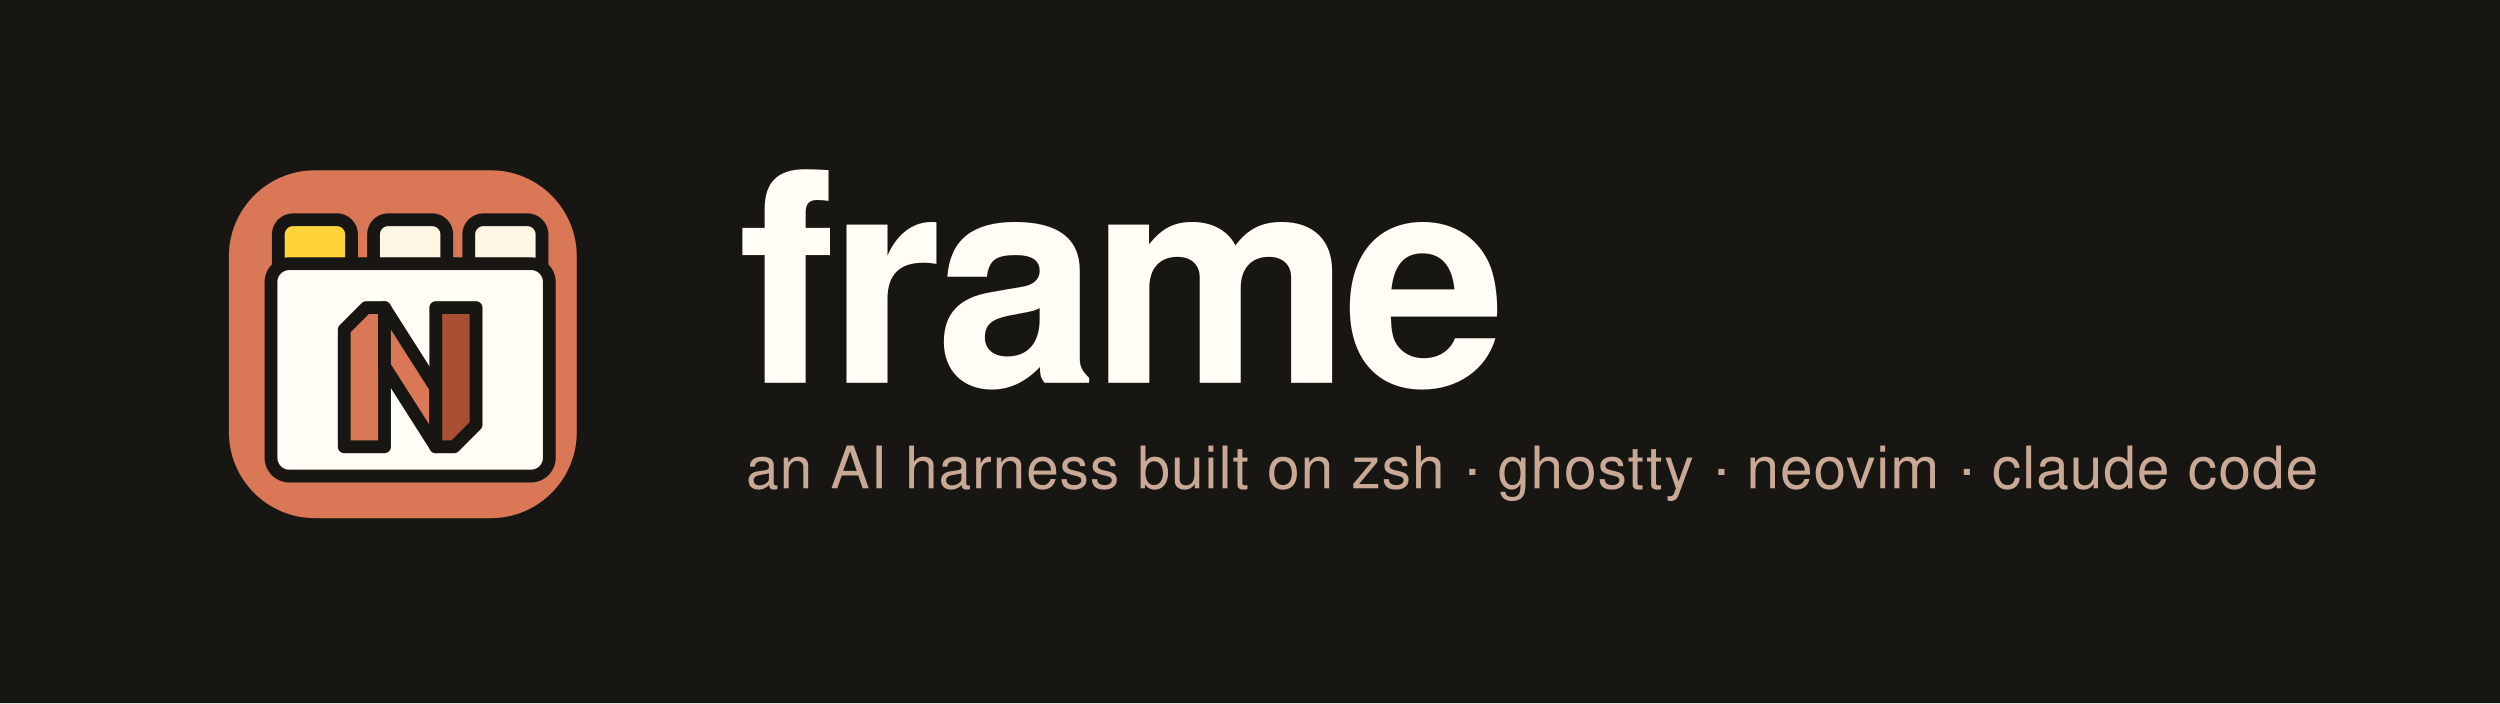
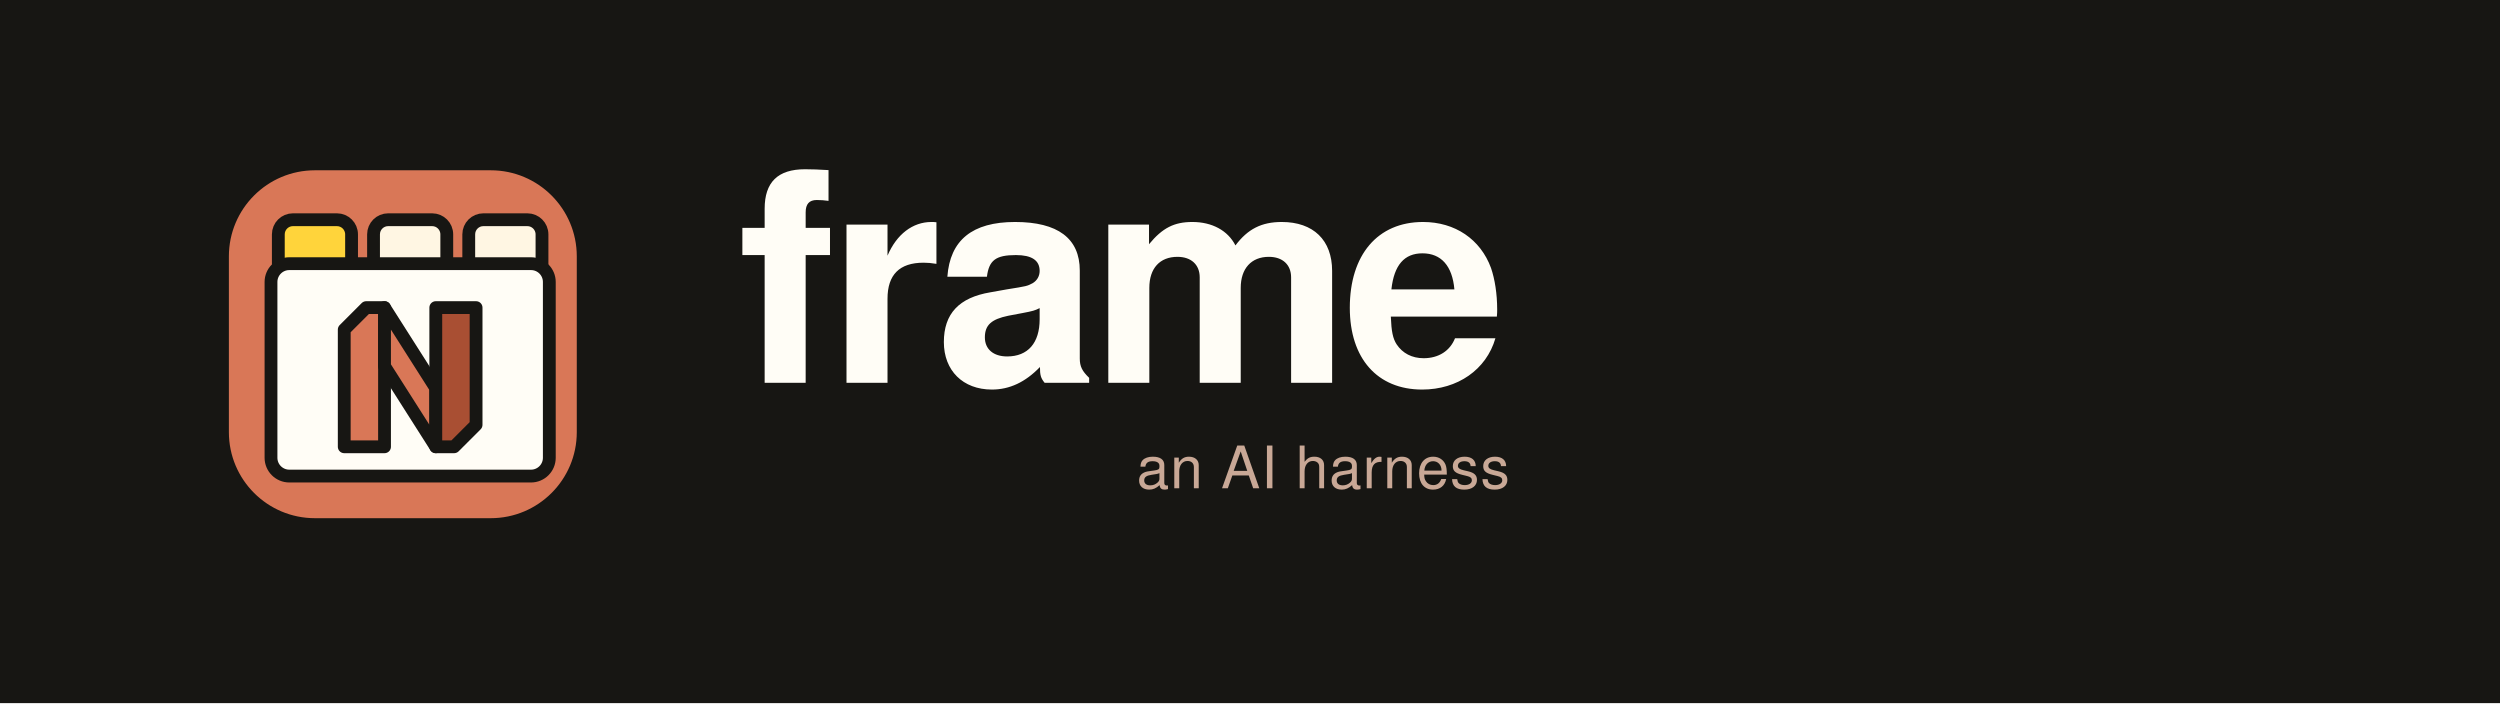
<svg xmlns="http://www.w3.org/2000/svg" viewBox="0 0 1280 360">
  <rect x="0" y="0" width="1280" height="360" fill="#171613" />
  <g transform="translate(90,60.0) scale(1.875)">
    <rect x="18" y="18" width="100" height="100" rx="26" fill="#171613" />
    <rect x="12" y="12" width="100" height="100" rx="26" fill="#D97757" stroke="#171613" stroke-width="5" />
    <rect x="28" y="28" width="20" height="16" rx="4" fill="#FFD43B" stroke="#171613" stroke-width="3.5" />
    <rect x="54" y="28" width="20" height="16" rx="4" fill="#FFF6E3" stroke="#171613" stroke-width="3.5" />
    <rect x="80" y="28" width="20" height="16" rx="4" fill="#FFF6E3" stroke="#171613" stroke-width="3.5" />
    <rect x="26" y="40" width="76" height="58" rx="5" fill="#FFFDF6" stroke="#171613" stroke-width="3.5" />
    <polygon points="46,58 52,52 57,52 57,90 46,90" fill="#D97757" stroke="#171613" stroke-width="3.5" stroke-linejoin="round" />
    <polygon points="57,52 71,74 71,90 57,68" fill="#D97757" stroke="#171613" stroke-width="3.5" stroke-linejoin="round" />
    <polygon points="71,52 82,52 82,84 76,90 71,90" fill="#A94F33" stroke="#171613" stroke-width="3.5" stroke-linejoin="round" />
  </g>
  <text x="378" y="196" font-family="Helvetica Neue, Helvetica, Arial, sans-serif" font-weight="800" font-size="150" fill="#FFFDF6" letter-spacing="-4">frame</text>
-   <text x="382" y="250" font-family="Helvetica Neue, Helvetica, Arial, sans-serif" font-weight="400" font-size="30" fill="#C9A896" letter-spacing="0.5">an AI harness built on zsh · ghostty · neovim · claude code</text>
+   <text x="773" y="250" text-anchor="end" font-family="Helvetica Neue, Helvetica, Arial, sans-serif" font-weight="400" font-size="30" fill="#C9A896" letter-spacing="0.5">an AI harness</text>
</svg>
